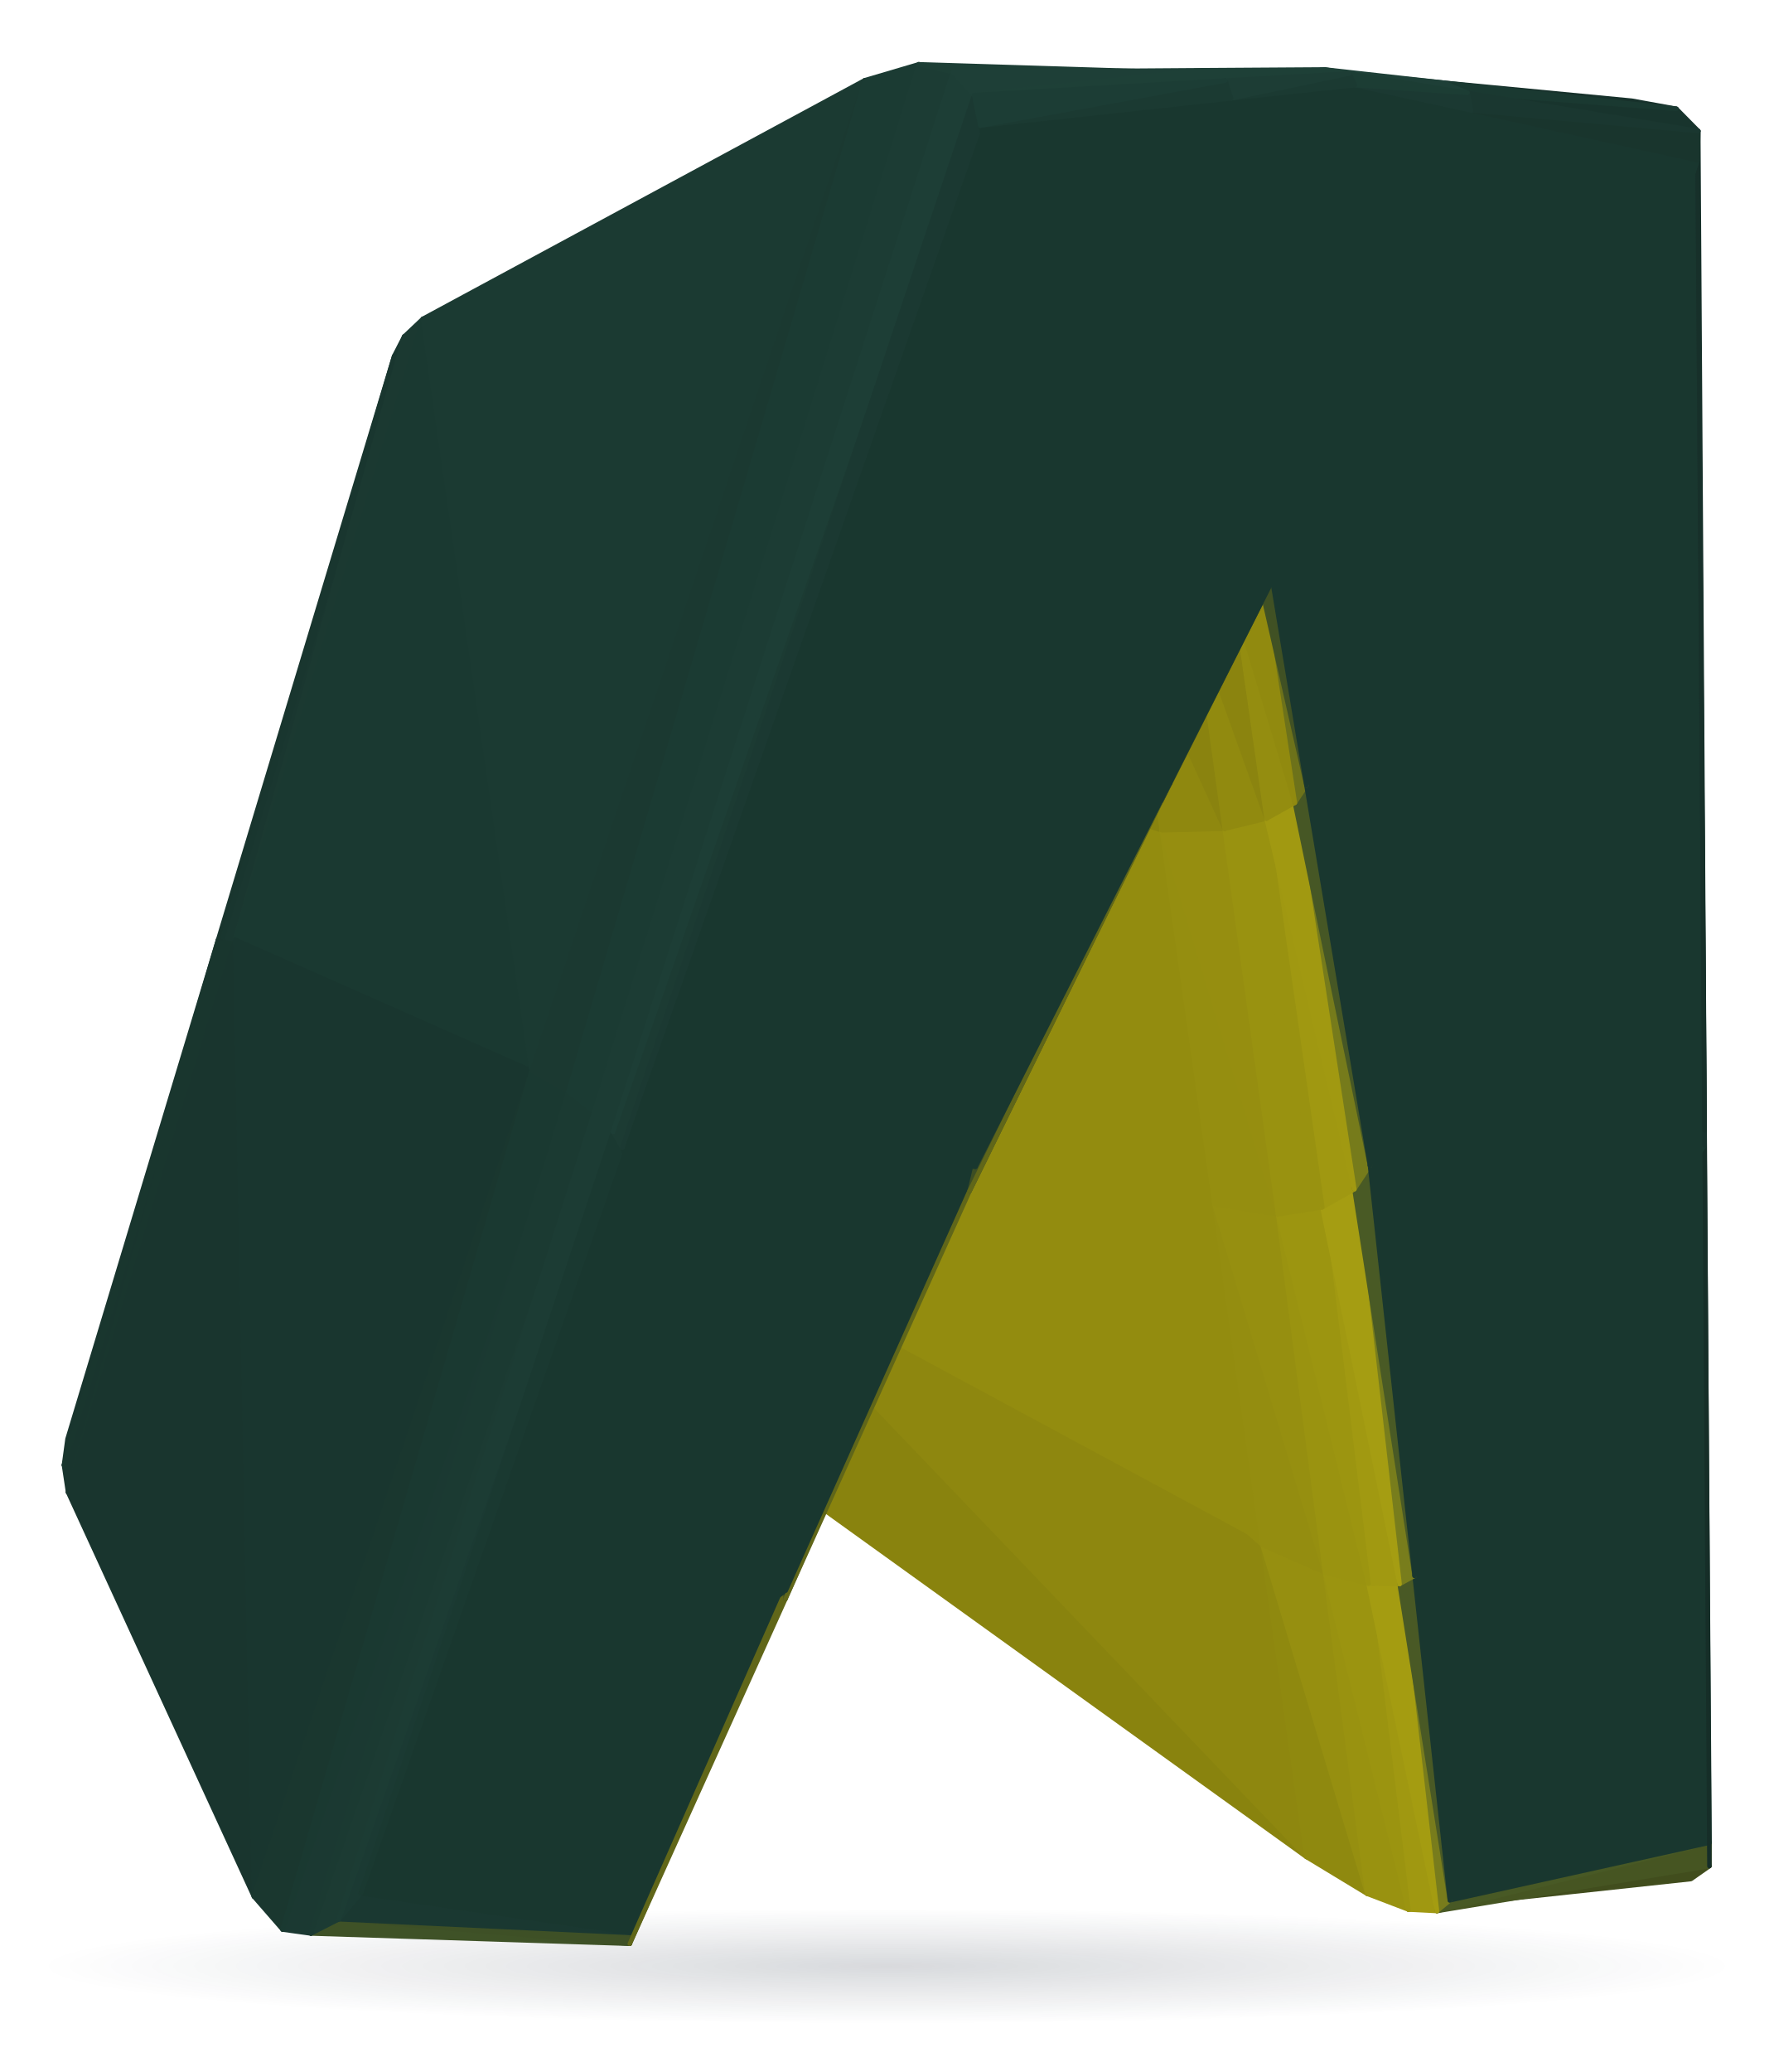
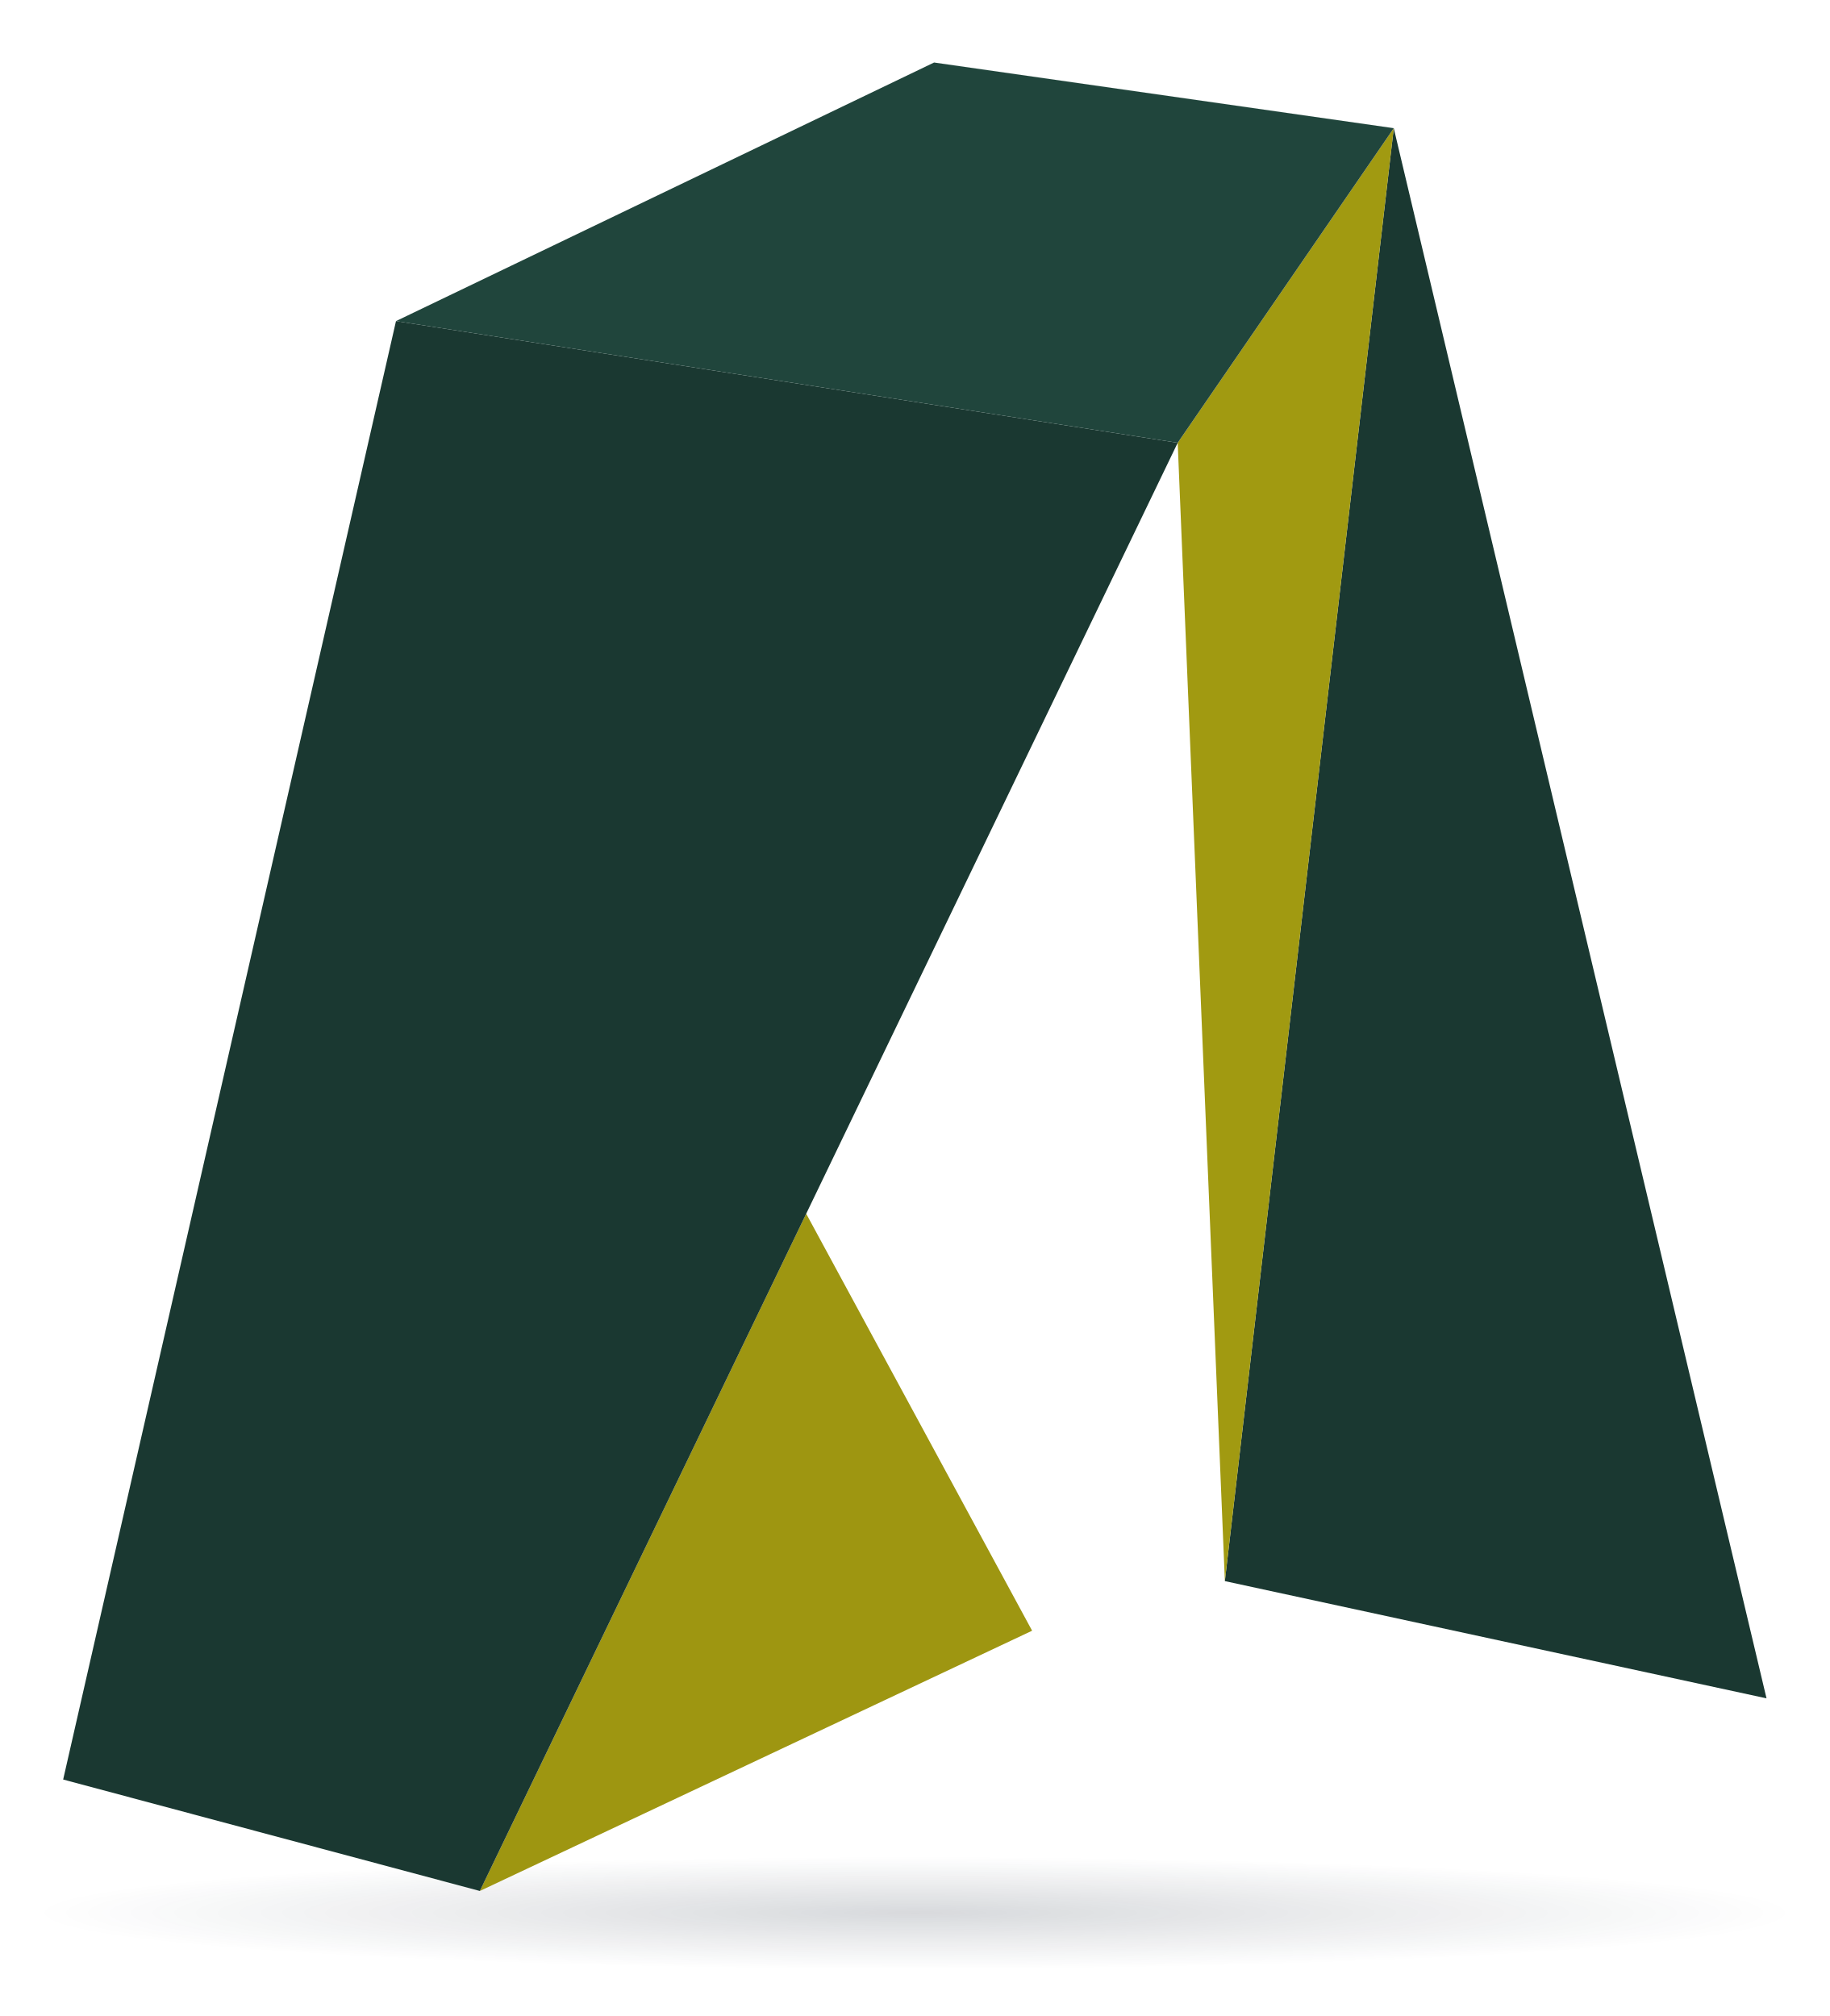
- <svg xmlns="http://www.w3.org/2000/svg" width="500" height="584" viewBox="760.54 104.31 554.75 647.75" fill="none">
+ <svg xmlns="http://www.w3.org/2000/svg" width="500" height="551" viewBox="744.29 106.00 584.89 645.00" fill="none">
  <defs>
    <radialGradient id="ground">
      <stop stop-color="#0A1628" stop-opacity=".16" />
      <stop offset="1" stop-color="#0A1628" stop-opacity="0" />
    </radialGradient>
  </defs>
-   <ellipse cx="1037.91" cy="719.06" rx="267.67" ry="18" fill="url(#ground)" />
-   <path d="M993.88 554.83L979.37 486.00L992.19 550.13Z" fill="rgb(134,127,14)" stroke="rgb(134,127,14)" stroke-width="1.4" stroke-linejoin="round" />
-   <path d="M997.60 560.12L980.60 489.58L993.88 554.83Z" fill="rgb(139,132,15)" stroke="rgb(139,132,15)" stroke-width="1.4" stroke-linejoin="round" />
-   <path d="M980.60 489.58L979.37 486.00L993.88 554.83Z" fill="rgb(135,129,14)" stroke="rgb(135,129,14)" stroke-width="1.4" stroke-linejoin="round" />
-   <path d="M983.95 493.67L980.60 489.58L997.60 560.12Z" fill="rgb(140,133,15)" stroke="rgb(140,133,15)" stroke-width="1.4" stroke-linejoin="round" />
-   <path d="M1005.00 566.79L983.95 493.67L997.60 560.12Z" fill="rgb(139,132,15)" stroke="rgb(139,132,15)" stroke-width="1.4" stroke-linejoin="round" />
-   <path d="M980.60 489.58L964.49 411.64L979.37 486.00Z" fill="rgb(133,127,14)" stroke="rgb(133,127,14)" stroke-width="1.4" stroke-linejoin="round" />
-   <path d="M983.95 493.67L965.85 417.10L980.60 489.58Z" fill="rgb(137,131,14)" stroke="rgb(137,131,14)" stroke-width="1.4" stroke-linejoin="round" />
-   <path d="M965.85 417.10L964.49 411.64L980.60 489.58Z" fill="rgb(134,127,14)" stroke="rgb(134,127,14)" stroke-width="1.4" stroke-linejoin="round" />
-   <path d="M991.07 498.73L983.95 493.67L1005.00 566.79Z" fill="rgb(140,134,15)" stroke="rgb(140,134,15)" stroke-width="1.4" stroke-linejoin="round" />
-   <path d="M780.54 562.37L828.76 398.09L781.65 554.23Z" fill="rgb(25,53,46)" stroke="rgb(25,53,46)" stroke-width="1.4" stroke-linejoin="round" />
-   <path d="M969.24 422.13L965.85 417.10L983.95 493.67Z" fill="rgb(139,132,15)" stroke="rgb(139,132,15)" stroke-width="1.4" stroke-linejoin="round" />
-   <path d="M991.07 498.73L969.24 422.13L983.95 493.67Z" fill="rgb(143,136,15)" stroke="rgb(143,136,15)" stroke-width="1.4" stroke-linejoin="round" />
-   <path d="M965.85 417.10L947.78 341.93L964.49 411.64Z" fill="rgb(132,126,14)" stroke="rgb(132,126,14)" stroke-width="1.4" stroke-linejoin="round" />
-   <path d="M969.24 422.13L949.69 345.21L965.85 417.10Z" fill="rgb(138,131,14)" stroke="rgb(138,131,14)" stroke-width="1.4" stroke-linejoin="round" />
-   <path d="M781.82 570.85L830.34 397.22L780.54 562.37Z" fill="rgb(25,53,46)" stroke="rgb(25,53,46)" stroke-width="1.4" stroke-linejoin="round" />
-   <path d="M949.69 345.21L947.78 341.93L965.85 417.10Z" fill="rgb(135,128,14)" stroke="rgb(135,128,14)" stroke-width="1.4" stroke-linejoin="round" />
-   <path d="M976.30 426.56L969.24 422.13L991.07 498.73Z" fill="rgb(145,138,15)" stroke="rgb(145,138,15)" stroke-width="1.4" stroke-linejoin="round" />
-   <path d="M830.34 397.22L828.76 398.09L780.54 562.37Z" fill="rgb(25,54,46)" stroke="rgb(25,54,46)" stroke-width="1.4" stroke-linejoin="round" />
-   <path d="M953.46 347.96L949.69 345.21L969.24 422.13Z" fill="rgb(141,134,15)" stroke="rgb(141,134,15)" stroke-width="1.4" stroke-linejoin="round" />
-   <path d="M949.69 345.21L939.06 305.54L947.78 341.93Z" fill="rgb(134,128,14)" stroke="rgb(134,128,14)" stroke-width="1.4" stroke-linejoin="round" />
-   <path d="M976.30 426.56L953.46 347.96L969.24 422.13Z" fill="rgb(144,137,15)" stroke="rgb(144,137,15)" stroke-width="1.4" stroke-linejoin="round" />
-   <path d="M941.25 307.65L939.06 305.54L949.69 345.21Z" fill="rgb(134,128,14)" stroke="rgb(134,128,14)" stroke-width="1.4" stroke-linejoin="round" />
-   <path d="M953.46 347.97L941.25 307.65L949.69 345.21Z" fill="rgb(138,131,15)" stroke="rgb(138,131,15)" stroke-width="1.4" stroke-linejoin="round" />
-   <path d="M834.10 398.05L830.34 397.22L781.82 570.85Z" fill="rgb(25,54,46)" stroke="rgb(25,54,46)" stroke-width="1.4" stroke-linejoin="round" />
-   <path d="M945.21 309.17L941.25 307.65L953.46 347.97Z" fill="rgb(136,129,14)" stroke="rgb(136,129,14)" stroke-width="1.4" stroke-linejoin="round" />
-   <path d="M960.61 349.88L953.46 347.96L976.30 426.56Z" fill="rgb(146,139,15)" stroke="rgb(146,139,15)" stroke-width="1.4" stroke-linejoin="round" />
-   <path d="M830.34 397.22L883.83 215.56L828.76 398.09Z" fill="rgb(25,53,46)" stroke="rgb(25,53,46)" stroke-width="1.4" stroke-linejoin="round" />
-   <path d="M960.61 349.88L945.21 309.17L953.46 347.97Z" fill="rgb(141,134,15)" stroke="rgb(141,134,15)" stroke-width="1.4" stroke-linejoin="round" />
-   <path d="M952.39 309.72L945.21 309.17L960.61 349.88Z" fill="rgb(137,131,14)" stroke="rgb(137,131,14)" stroke-width="1.4" stroke-linejoin="round" />
-   <path d="M834.10 398.05L886.97 209.44L830.34 397.22Z" fill="rgb(26,55,48)" stroke="rgb(26,55,48)" stroke-width="1.4" stroke-linejoin="round" />
-   <path d="M886.97 209.44L883.83 215.56L830.34 397.22Z" fill="rgb(25,54,47)" stroke="rgb(25,54,47)" stroke-width="1.4" stroke-linejoin="round" />
-   <path d="M892.84 203.89L886.97 209.44L834.10 398.05Z" fill="rgb(27,57,49)" stroke="rgb(27,57,49)" stroke-width="1.4" stroke-linejoin="round" />
-   <path d="M1169.22 684.93L991.07 498.73L1005.00 566.79Z" fill="rgb(137,131,14)" stroke="rgb(137,131,14)" stroke-width="1.4" stroke-linejoin="round" />
-   <path d="M1155.46 587.39L976.30 426.56L991.07 498.73Z" fill="rgb(147,140,15)" stroke="rgb(147,140,15)" stroke-width="1.4" stroke-linejoin="round" />
-   <path d="M839.96 697.30L834.10 398.05L781.82 570.85Z" fill="rgb(25,53,46)" stroke="rgb(25,53,46)" stroke-width="1.4" stroke-linejoin="round" />
-   <path d="M1140.43 480.81L960.61 349.88L976.30 426.56Z" fill="rgb(147,140,15)" stroke="rgb(147,140,15)" stroke-width="1.4" stroke-linejoin="round" />
-   <path d="M1123.94 363.87L952.39 309.72L960.61 349.88Z" fill="rgb(142,135,15)" stroke="rgb(142,135,15)" stroke-width="1.4" stroke-linejoin="round" />
-   <path d="M926.84 439.07L892.84 203.89L834.10 398.05Z" fill="rgb(26,57,49)" stroke="rgb(26,57,49)" stroke-width="1.4" stroke-linejoin="round" />
-   <path d="M1155.46 587.39L991.07 498.73L1169.22 684.93Z" fill="rgb(142,135,15)" stroke="rgb(142,135,15)" stroke-width="1.4" stroke-linejoin="round" />
-   <path d="M1140.43 480.81L976.30 426.56L1155.46 587.39Z" fill="rgb(147,140,15)" stroke="rgb(147,140,15)" stroke-width="1.4" stroke-linejoin="round" />
-   <path d="M926.84 439.07L834.10 398.05L839.96 697.30Z" fill="rgb(25,54,47)" stroke="rgb(25,54,47)" stroke-width="1.4" stroke-linejoin="round" />
-   <path d="M1123.94 363.87L960.61 349.88L1140.43 480.81Z" fill="rgb(147,140,15)" stroke="rgb(147,140,15)" stroke-width="1.4" stroke-linejoin="round" />
-   <path d="M1115.08 301.04L952.39 309.72L1123.94 363.87Z" fill="rgb(137,131,14)" stroke="rgb(137,131,14)" stroke-width="1.4" stroke-linejoin="round" />
-   <path d="M1031.06 129.29L892.84 203.89L926.84 439.07Z" fill="rgb(27,58,50)" stroke="rgb(27,58,50)" stroke-width="1.4" stroke-linejoin="round" />
-   <path d="M1188.22 696.45L1155.46 587.39L1169.22 684.93Z" fill="rgb(143,137,15)" stroke="rgb(143,137,15)" stroke-width="1.4" stroke-linejoin="round" />
-   <path d="M1175.02 595.98L1155.46 587.39L1188.22 696.45Z" fill="rgb(150,143,16)" stroke="rgb(150,143,16)" stroke-width="1.4" stroke-linejoin="round" />
-   <path d="M1295.24 687.77L1201.09 701.36L1289.45 691.83Z" fill="rgb(65,77,29)" stroke="rgb(65,77,29)" stroke-width="1.4" stroke-linejoin="round" />
-   <path d="M1201.09 701.36L1175.02 595.98L1188.22 696.45Z" fill="rgb(153,146,16)" stroke="rgb(153,146,16)" stroke-width="1.4" stroke-linejoin="round" />
-   <path d="M1175.02 595.98L1140.43 480.81L1155.46 587.39Z" fill="rgb(148,141,16)" stroke="rgb(148,141,16)" stroke-width="1.4" stroke-linejoin="round" />
-   <path d="M1295.29 680.46L1210.03 701.82L1295.24 687.77Z" fill="rgb(70,85,34)" stroke="rgb(70,85,34)" stroke-width="1.4" stroke-linejoin="round" />
-   <path d="M1214.05 698.47L1210.03 701.82L1295.29 680.46Z" fill="rgb(72,89,37)" stroke="rgb(72,89,37)" stroke-width="1.4" stroke-linejoin="round" />
-   <path d="M1210.03 701.82L1188.60 599.42L1201.09 701.36Z" fill="rgb(160,152,17)" stroke="rgb(160,152,17)" stroke-width="1.4" stroke-linejoin="round" />
-   <path d="M1188.60 599.42L1175.02 595.98L1201.09 701.36Z" fill="rgb(155,148,16)" stroke="rgb(155,148,16)" stroke-width="1.4" stroke-linejoin="round" />
-   <path d="M1214.05 698.47L1198.33 599.56L1210.03 701.82Z" fill="rgb(120,124,28)" stroke="rgb(120,124,28)" stroke-width="1.4" stroke-linejoin="round" />
-   <path d="M848.95 707.63L926.84 439.07L839.96 697.30Z" fill="rgb(26,55,47)" stroke="rgb(26,55,47)" stroke-width="1.4" stroke-linejoin="round" />
-   <path d="M1160.31 483.96L1140.43 480.81L1175.02 595.98Z" fill="rgb(150,143,16)" stroke="rgb(150,143,16)" stroke-width="1.4" stroke-linejoin="round" />
-   <path d="M1198.33 599.56L1188.60 599.42L1210.03 701.82Z" fill="rgb(164,156,17)" stroke="rgb(164,156,17)" stroke-width="1.4" stroke-linejoin="round" />
-   <path d="M1188.60 599.42L1160.31 483.96L1175.02 595.98Z" fill="rgb(154,147,16)" stroke="rgb(154,147,16)" stroke-width="1.4" stroke-linejoin="round" />
-   <path d="M1214.05 698.47L1295.29 680.46L1293.72 462.36Z" fill="rgb(25,55,47)" stroke="rgb(25,55,47)" stroke-width="1.4" stroke-linejoin="round" />
-   <path d="M1203.02 596.99L1198.33 599.56L1214.05 698.47Z" fill="rgb(73,89,37)" stroke="rgb(73,89,37)" stroke-width="1.4" stroke-linejoin="round" />
-   <path d="M1160.31 483.96L1123.94 363.87L1140.43 480.81Z" fill="rgb(149,142,16)" stroke="rgb(149,142,16)" stroke-width="1.4" stroke-linejoin="round" />
-   <path d="M866.52 704.40L857.80 708.85L957.53 712.06Z" fill="rgb(63,82,39)" stroke="rgb(63,82,39)" stroke-width="1.4" stroke-linejoin="round" />
-   <path d="M958.38 708.70L866.52 704.40L957.53 712.06Z" fill="rgb(62,80,38)" stroke="rgb(62,80,38)" stroke-width="1.4" stroke-linejoin="round" />
-   <path d="M1293.72 462.36L1203.02 596.99L1214.05 698.47Z" fill="rgb(25,55,47)" stroke="rgb(25,55,47)" stroke-width="1.4" stroke-linejoin="round" />
-   <path d="M1198.33 599.56L1174.18 481.76L1188.60 599.42Z" fill="rgb(161,153,17)" stroke="rgb(161,153,17)" stroke-width="1.4" stroke-linejoin="round" />
-   <path d="M857.80 708.85L938.35 445.57L848.95 707.63Z" fill="rgb(27,57,50)" stroke="rgb(27,57,50)" stroke-width="1.4" stroke-linejoin="round" />
-   <path d="M1174.18 481.76L1160.31 483.96L1188.60 599.42Z" fill="rgb(156,149,16)" stroke="rgb(156,149,16)" stroke-width="1.4" stroke-linejoin="round" />
-   <path d="M1293.72 462.36L1295.24 687.77L1293.76 457.73Z" fill="rgb(22,46,40)" stroke="rgb(22,46,40)" stroke-width="1.4" stroke-linejoin="round" />
-   <path d="M958.38 708.70L957.53 712.06L1006.30 601.64Z" fill="rgb(61,78,36)" stroke="rgb(61,78,36)" stroke-width="1.4" stroke-linejoin="round" />
-   <path d="M873.39 696.33L866.52 704.40L958.38 708.70Z" fill="rgb(26,56,49)" stroke="rgb(26,56,49)" stroke-width="1.4" stroke-linejoin="round" />
-   <path d="M938.35 445.57L926.84 439.07L848.95 707.63Z" fill="rgb(26,57,49)" stroke="rgb(26,57,49)" stroke-width="1.4" stroke-linejoin="round" />
-   <path d="M873.39 696.33L958.38 708.70L1006.30 601.64Z" fill="rgb(25,55,47)" stroke="rgb(25,55,47)" stroke-width="1.4" stroke-linejoin="round" />
-   <path d="M1203.02 596.99L1184.19 476.09L1198.33 599.56Z" fill="rgb(120,125,28)" stroke="rgb(120,125,28)" stroke-width="1.4" stroke-linejoin="round" />
-   <path d="M1006.30 601.64L957.53 712.06L1006.24 604.18Z" fill="rgb(96,102,25)" stroke="rgb(96,102,25)" stroke-width="1.4" stroke-linejoin="round" />
-   <path d="M1143.60 363.39L1123.94 363.87L1160.31 483.96Z" fill="rgb(150,142,16)" stroke="rgb(150,142,16)" stroke-width="1.4" stroke-linejoin="round" />
-   <path d="M1184.19 476.09L1174.18 481.76L1198.33 599.56Z" fill="rgb(165,157,18)" stroke="rgb(165,157,18)" stroke-width="1.4" stroke-linejoin="round" />
-   <path d="M866.52 704.40L946.45 451.93L857.80 708.85Z" fill="rgb(28,59,51)" stroke="rgb(28,59,51)" stroke-width="1.4" stroke-linejoin="round" />
-   <path d="M1174.18 481.76L1143.60 363.39L1160.31 483.96Z" fill="rgb(153,146,16)" stroke="rgb(153,146,16)" stroke-width="1.4" stroke-linejoin="round" />
-   <path d="M1143.60 363.39L1115.08 301.04L1123.94 363.87Z" fill="rgb(143,136,15)" stroke="rgb(143,136,15)" stroke-width="1.4" stroke-linejoin="round" />
-   <path d="M1189.06 468.70L1184.19 476.09L1203.02 596.99Z" fill="rgb(73,90,37)" stroke="rgb(73,90,37)" stroke-width="1.4" stroke-linejoin="round" />
-   <path d="M873.39 696.33L952.30 458.16L866.52 704.40Z" fill="rgb(27,58,51)" stroke="rgb(27,58,51)" stroke-width="1.4" stroke-linejoin="round" />
-   <path d="M946.45 451.93L938.35 445.57L857.80 708.85Z" fill="rgb(27,58,50)" stroke="rgb(27,58,50)" stroke-width="1.4" stroke-linejoin="round" />
-   <path d="M1006.30 601.64L1006.24 604.18L1065.66 469.07Z" fill="rgb(61,78,36)" stroke="rgb(61,78,36)" stroke-width="1.4" stroke-linejoin="round" />
-   <path d="M1006.30 601.64L955.17 463.05L873.39 696.33Z" fill="rgb(25,55,47)" stroke="rgb(25,55,47)" stroke-width="1.4" stroke-linejoin="round" />
-   <path d="M1184.18 476.09L1156.71 360.19L1174.18 481.76Z" fill="rgb(160,152,17)" stroke="rgb(160,152,17)" stroke-width="1.4" stroke-linejoin="round" />
-   <path d="M1156.71 360.19L1143.60 363.39L1174.18 481.76Z" fill="rgb(153,146,16)" stroke="rgb(153,146,16)" stroke-width="1.4" stroke-linejoin="round" />
-   <path d="M1065.66 469.07L1006.24 604.18L1063.86 476.59Z" fill="rgb(96,102,25)" stroke="rgb(96,102,25)" stroke-width="1.4" stroke-linejoin="round" />
-   <path d="M1134.60 298.42L1115.08 301.04L1143.60 363.39Z" fill="rgb(138,131,15)" stroke="rgb(138,131,15)" stroke-width="1.4" stroke-linejoin="round" />
-   <path d="M938.35 445.57L1031.06 129.29L926.84 439.07Z" fill="rgb(27,57,49)" stroke="rgb(27,57,49)" stroke-width="1.4" stroke-linejoin="round" />
-   <path d="M952.30 458.16L946.45 451.93L866.52 704.40Z" fill="rgb(28,60,52)" stroke="rgb(28,60,52)" stroke-width="1.4" stroke-linejoin="round" />
-   <path d="M1203.02 596.99L1293.72 462.36L1291.53 154.32Z" fill="rgb(25,55,47)" stroke="rgb(25,55,47)" stroke-width="1.4" stroke-linejoin="round" />
-   <path d="M955.17 463.05L952.30 458.16L873.39 696.33Z" fill="rgb(26,57,49)" stroke="rgb(26,57,49)" stroke-width="1.4" stroke-linejoin="round" />
-   <path d="M1189.06 468.70L1165.57 355.25L1184.18 476.09Z" fill="rgb(118,123,27)" stroke="rgb(118,123,27)" stroke-width="1.4" stroke-linejoin="round" />
-   <path d="M955.17 463.05L1006.30 601.64L1065.66 469.07Z" fill="rgb(25,55,47)" stroke="rgb(25,55,47)" stroke-width="1.4" stroke-linejoin="round" />
-   <path d="M1291.53 154.32L1189.06 468.70L1203.02 596.99Z" fill="rgb(25,55,47)" stroke="rgb(25,55,47)" stroke-width="1.4" stroke-linejoin="round" />
-   <path d="M1156.71 360.19L1134.60 298.42L1143.60 363.39Z" fill="rgb(145,138,15)" stroke="rgb(145,138,15)" stroke-width="1.4" stroke-linejoin="round" />
-   <path d="M1165.57 355.25L1156.71 360.19L1184.18 476.09Z" fill="rgb(161,153,17)" stroke="rgb(161,153,17)" stroke-width="1.4" stroke-linejoin="round" />
-   <path d="M1293.72 462.36L1293.76 457.73L1291.53 154.32Z" fill="rgb(24,50,44)" stroke="rgb(24,50,44)" stroke-width="1.4" stroke-linejoin="round" />
-   <path d="M1065.66 469.07L1063.86 476.59L1126.44 349.16Z" fill="rgb(61,78,36)" stroke="rgb(61,78,36)" stroke-width="1.4" stroke-linejoin="round" />
-   <path d="M1169.20 349.85L1165.57 355.25L1189.06 468.70Z" fill="rgb(70,87,37)" stroke="rgb(70,87,37)" stroke-width="1.4" stroke-linejoin="round" />
-   <path d="M1147.30 294.62L1134.60 298.42L1156.71 360.19Z" fill="rgb(139,132,15)" stroke="rgb(139,132,15)" stroke-width="1.4" stroke-linejoin="round" />
-   <path d="M1126.44 349.16L1063.86 476.59L1123.84 354.62Z" fill="rgb(96,102,25)" stroke="rgb(96,102,25)" stroke-width="1.4" stroke-linejoin="round" />
-   <path d="M946.45 451.93L1047.94 124.31L938.35 445.57Z" fill="rgb(27,59,51)" stroke="rgb(27,59,51)" stroke-width="1.4" stroke-linejoin="round" />
-   <path d="M1165.57 355.25L1147.30 294.62L1156.71 360.19Z" fill="rgb(148,141,16)" stroke="rgb(148,141,16)" stroke-width="1.4" stroke-linejoin="round" />
-   <path d="M1047.94 124.31L1031.06 129.29L938.35 445.57Z" fill="rgb(27,59,51)" stroke="rgb(27,59,51)" stroke-width="1.4" stroke-linejoin="round" />
-   <path d="M1169.20 349.85L1155.56 290.06L1165.57 355.25Z" fill="rgb(109,114,26)" stroke="rgb(109,114,26)" stroke-width="1.4" stroke-linejoin="round" />
-   <path d="M1155.56 290.06L1147.30 294.62L1165.57 355.25Z" fill="rgb(145,138,15)" stroke="rgb(145,138,15)" stroke-width="1.4" stroke-linejoin="round" />
-   <path d="M1220.70 138.73L1169.20 349.85L1189.06 468.70Z" fill="rgb(25,55,47)" stroke="rgb(25,55,47)" stroke-width="1.4" stroke-linejoin="round" />
-   <path d="M1126.44 349.16L1123.84 354.62L1158.54 285.78Z" fill="rgb(61,78,36)" stroke="rgb(61,78,36)" stroke-width="1.4" stroke-linejoin="round" />
-   <path d="M1291.53 154.32L1293.76 457.73L1291.76 145.18Z" fill="rgb(23,48,42)" stroke="rgb(23,48,42)" stroke-width="1.4" stroke-linejoin="round" />
-   <path d="M952.30 458.16L1058.64 126.73L946.45 451.93Z" fill="rgb(28,60,52)" stroke="rgb(28,60,52)" stroke-width="1.4" stroke-linejoin="round" />
-   <path d="M1158.54 285.78L1155.56 290.06L1169.20 349.85Z" fill="rgb(64,81,36)" stroke="rgb(64,81,36)" stroke-width="1.4" stroke-linejoin="round" />
-   <path d="M1065.66 469.07L1067.19 143.50L955.17 463.05Z" fill="rgb(25,55,47)" stroke="rgb(25,55,47)" stroke-width="1.4" stroke-linejoin="round" />
-   <path d="M955.17 463.05L1065.24 133.92L952.30 458.16Z" fill="rgb(28,59,51)" stroke="rgb(28,59,51)" stroke-width="1.4" stroke-linejoin="round" />
-   <path d="M1067.19 143.50L1065.66 469.07L1126.44 349.16Z" fill="rgb(25,55,47)" stroke="rgb(25,55,47)" stroke-width="1.4" stroke-linejoin="round" />
-   <path d="M1189.06 468.70L1291.53 154.32L1220.70 138.73Z" fill="rgb(25,55,47)" stroke="rgb(25,55,47)" stroke-width="1.4" stroke-linejoin="round" />
-   <path d="M1158.54 285.78L1169.20 349.85L1220.70 138.73Z" fill="rgb(25,55,47)" stroke="rgb(25,55,47)" stroke-width="1.4" stroke-linejoin="round" />
-   <path d="M1058.64 126.73L1047.94 124.31L946.45 451.93Z" fill="rgb(28,60,52)" stroke="rgb(28,60,52)" stroke-width="1.4" stroke-linejoin="round" />
-   <path d="M1126.44 349.16L1158.54 285.78L1220.70 138.73Z" fill="rgb(25,55,47)" stroke="rgb(25,55,47)" stroke-width="1.4" stroke-linejoin="round" />
-   <path d="M1284.90 138.23L1270.98 135.70L1212.07 130.06Z" fill="rgb(23,49,43)" stroke="rgb(23,49,43)" stroke-width="1.4" stroke-linejoin="round" />
-   <path d="M1065.24 133.92L1058.64 126.73L952.30 458.16Z" fill="rgb(29,62,54)" stroke="rgb(29,62,54)" stroke-width="1.4" stroke-linejoin="round" />
-   <path d="M1126.44 349.16L1220.70 138.73L1184.41 130.83Z" fill="rgb(25,55,47)" stroke="rgb(25,55,47)" stroke-width="1.4" stroke-linejoin="round" />
-   <path d="M1291.76 145.18L1284.90 138.23L1219.55 133.24Z" fill="rgb(24,52,45)" stroke="rgb(24,52,45)" stroke-width="1.4" stroke-linejoin="round" />
-   <path d="M1219.55 133.24L1284.90 138.23L1212.07 130.06Z" fill="rgb(26,57,49)" stroke="rgb(26,57,49)" stroke-width="1.4" stroke-linejoin="round" />
-   <path d="M1058.64 126.73L1124.28 126.69L1047.94 124.31Z" fill="rgb(29,62,53)" stroke="rgb(29,62,53)" stroke-width="1.4" stroke-linejoin="round" />
-   <path d="M1184.41 130.83L1145.65 134.96L1126.44 349.16Z" fill="rgb(25,55,47)" stroke="rgb(25,55,47)" stroke-width="1.4" stroke-linejoin="round" />
-   <path d="M1067.19 143.50L1065.24 133.92L955.17 463.05Z" fill="rgb(27,57,50)" stroke="rgb(27,57,50)" stroke-width="1.4" stroke-linejoin="round" />
-   <path d="M1291.53 154.32L1291.76 145.18L1220.70 138.73Z" fill="rgb(25,53,45)" stroke="rgb(25,53,45)" stroke-width="1.4" stroke-linejoin="round" />
-   <path d="M1126.44 349.16L1145.65 134.97L1067.19 143.50Z" fill="rgb(25,55,47)" stroke="rgb(25,55,47)" stroke-width="1.4" stroke-linejoin="round" />
-   <path d="M1182.62 127.19L1212.07 130.06L1174.91 125.92Z" fill="rgb(29,63,54)" stroke="rgb(29,63,54)" stroke-width="1.4" stroke-linejoin="round" />
-   <path d="M1220.70 138.73L1291.76 145.18L1219.55 133.24Z" fill="rgb(26,55,48)" stroke="rgb(26,55,48)" stroke-width="1.4" stroke-linejoin="round" />
-   <path d="M1219.55 133.24L1212.07 130.06L1182.62 127.19Z" fill="rgb(30,63,55)" stroke="rgb(30,63,55)" stroke-width="1.4" stroke-linejoin="round" />
-   <path d="M1143.86 129.38L1174.91 125.92L1136.57 126.17Z" fill="rgb(30,64,55)" stroke="rgb(30,64,55)" stroke-width="1.4" stroke-linejoin="round" />
-   <path d="M1182.62 127.19L1174.91 125.92L1143.86 129.38Z" fill="rgb(30,64,55)" stroke="rgb(30,64,55)" stroke-width="1.4" stroke-linejoin="round" />
-   <path d="M1220.70 138.73L1219.55 133.24L1184.41 130.83Z" fill="rgb(27,57,50)" stroke="rgb(27,57,50)" stroke-width="1.4" stroke-linejoin="round" />
-   <path d="M1184.41 130.83L1219.55 133.24L1182.62 127.19Z" fill="rgb(28,61,52)" stroke="rgb(28,61,52)" stroke-width="1.4" stroke-linejoin="round" />
-   <path d="M1065.24 133.92L1136.57 126.17L1058.64 126.73Z" fill="rgb(30,63,55)" stroke="rgb(30,63,55)" stroke-width="1.4" stroke-linejoin="round" />
-   <path d="M1143.86 129.38L1136.57 126.17L1065.24 133.92Z" fill="rgb(30,64,55)" stroke="rgb(30,64,55)" stroke-width="1.4" stroke-linejoin="round" />
-   <path d="M1184.41 130.83L1182.62 127.19L1145.65 134.96Z" fill="rgb(27,58,50)" stroke="rgb(27,58,50)" stroke-width="1.4" stroke-linejoin="round" />
-   <path d="M1145.65 134.96L1182.62 127.19L1143.86 129.38Z" fill="rgb(29,61,53)" stroke="rgb(29,61,53)" stroke-width="1.4" stroke-linejoin="round" />
-   <path d="M1145.65 134.97L1143.86 129.38L1067.19 143.50Z" fill="rgb(27,58,50)" stroke="rgb(27,58,50)" stroke-width="1.4" stroke-linejoin="round" />
-   <path d="M1067.19 143.50L1143.86 129.38L1065.24 133.92Z" fill="rgb(28,61,53)" stroke="rgb(28,61,53)" stroke-width="1.4" stroke-linejoin="round" />
+   <ellipse cx="1036.74" cy="718.00" rx="283.34" ry="18" fill="url(#ground)" />
+   <path d="M1189.94 147.01L1189.94 147.01L1309.18 649.37L1135.91 611.86Z" fill="rgb(26,56,49)" />
+   <path d="M1120.82 247.67L1189.94 147.01L1135.91 611.86L1135.91 611.86Z" fill="rgb(161,154,17)" />
+   <path d="M1001.98 494.31L1001.98 494.31L1074.25 627.73L897.58 711.00Z" fill="rgb(158,150,17)" />
+   <path d="M1120.82 247.67L870.76 208.73L764.29 675.34L897.58 711.00Z" fill="rgb(26,56,49)" />
+   <path d="M1120.82 247.67L870.76 208.73L1042.89 126.00L1189.94 147.01Z" fill="rgb(32,69,60)" />
</svg>
